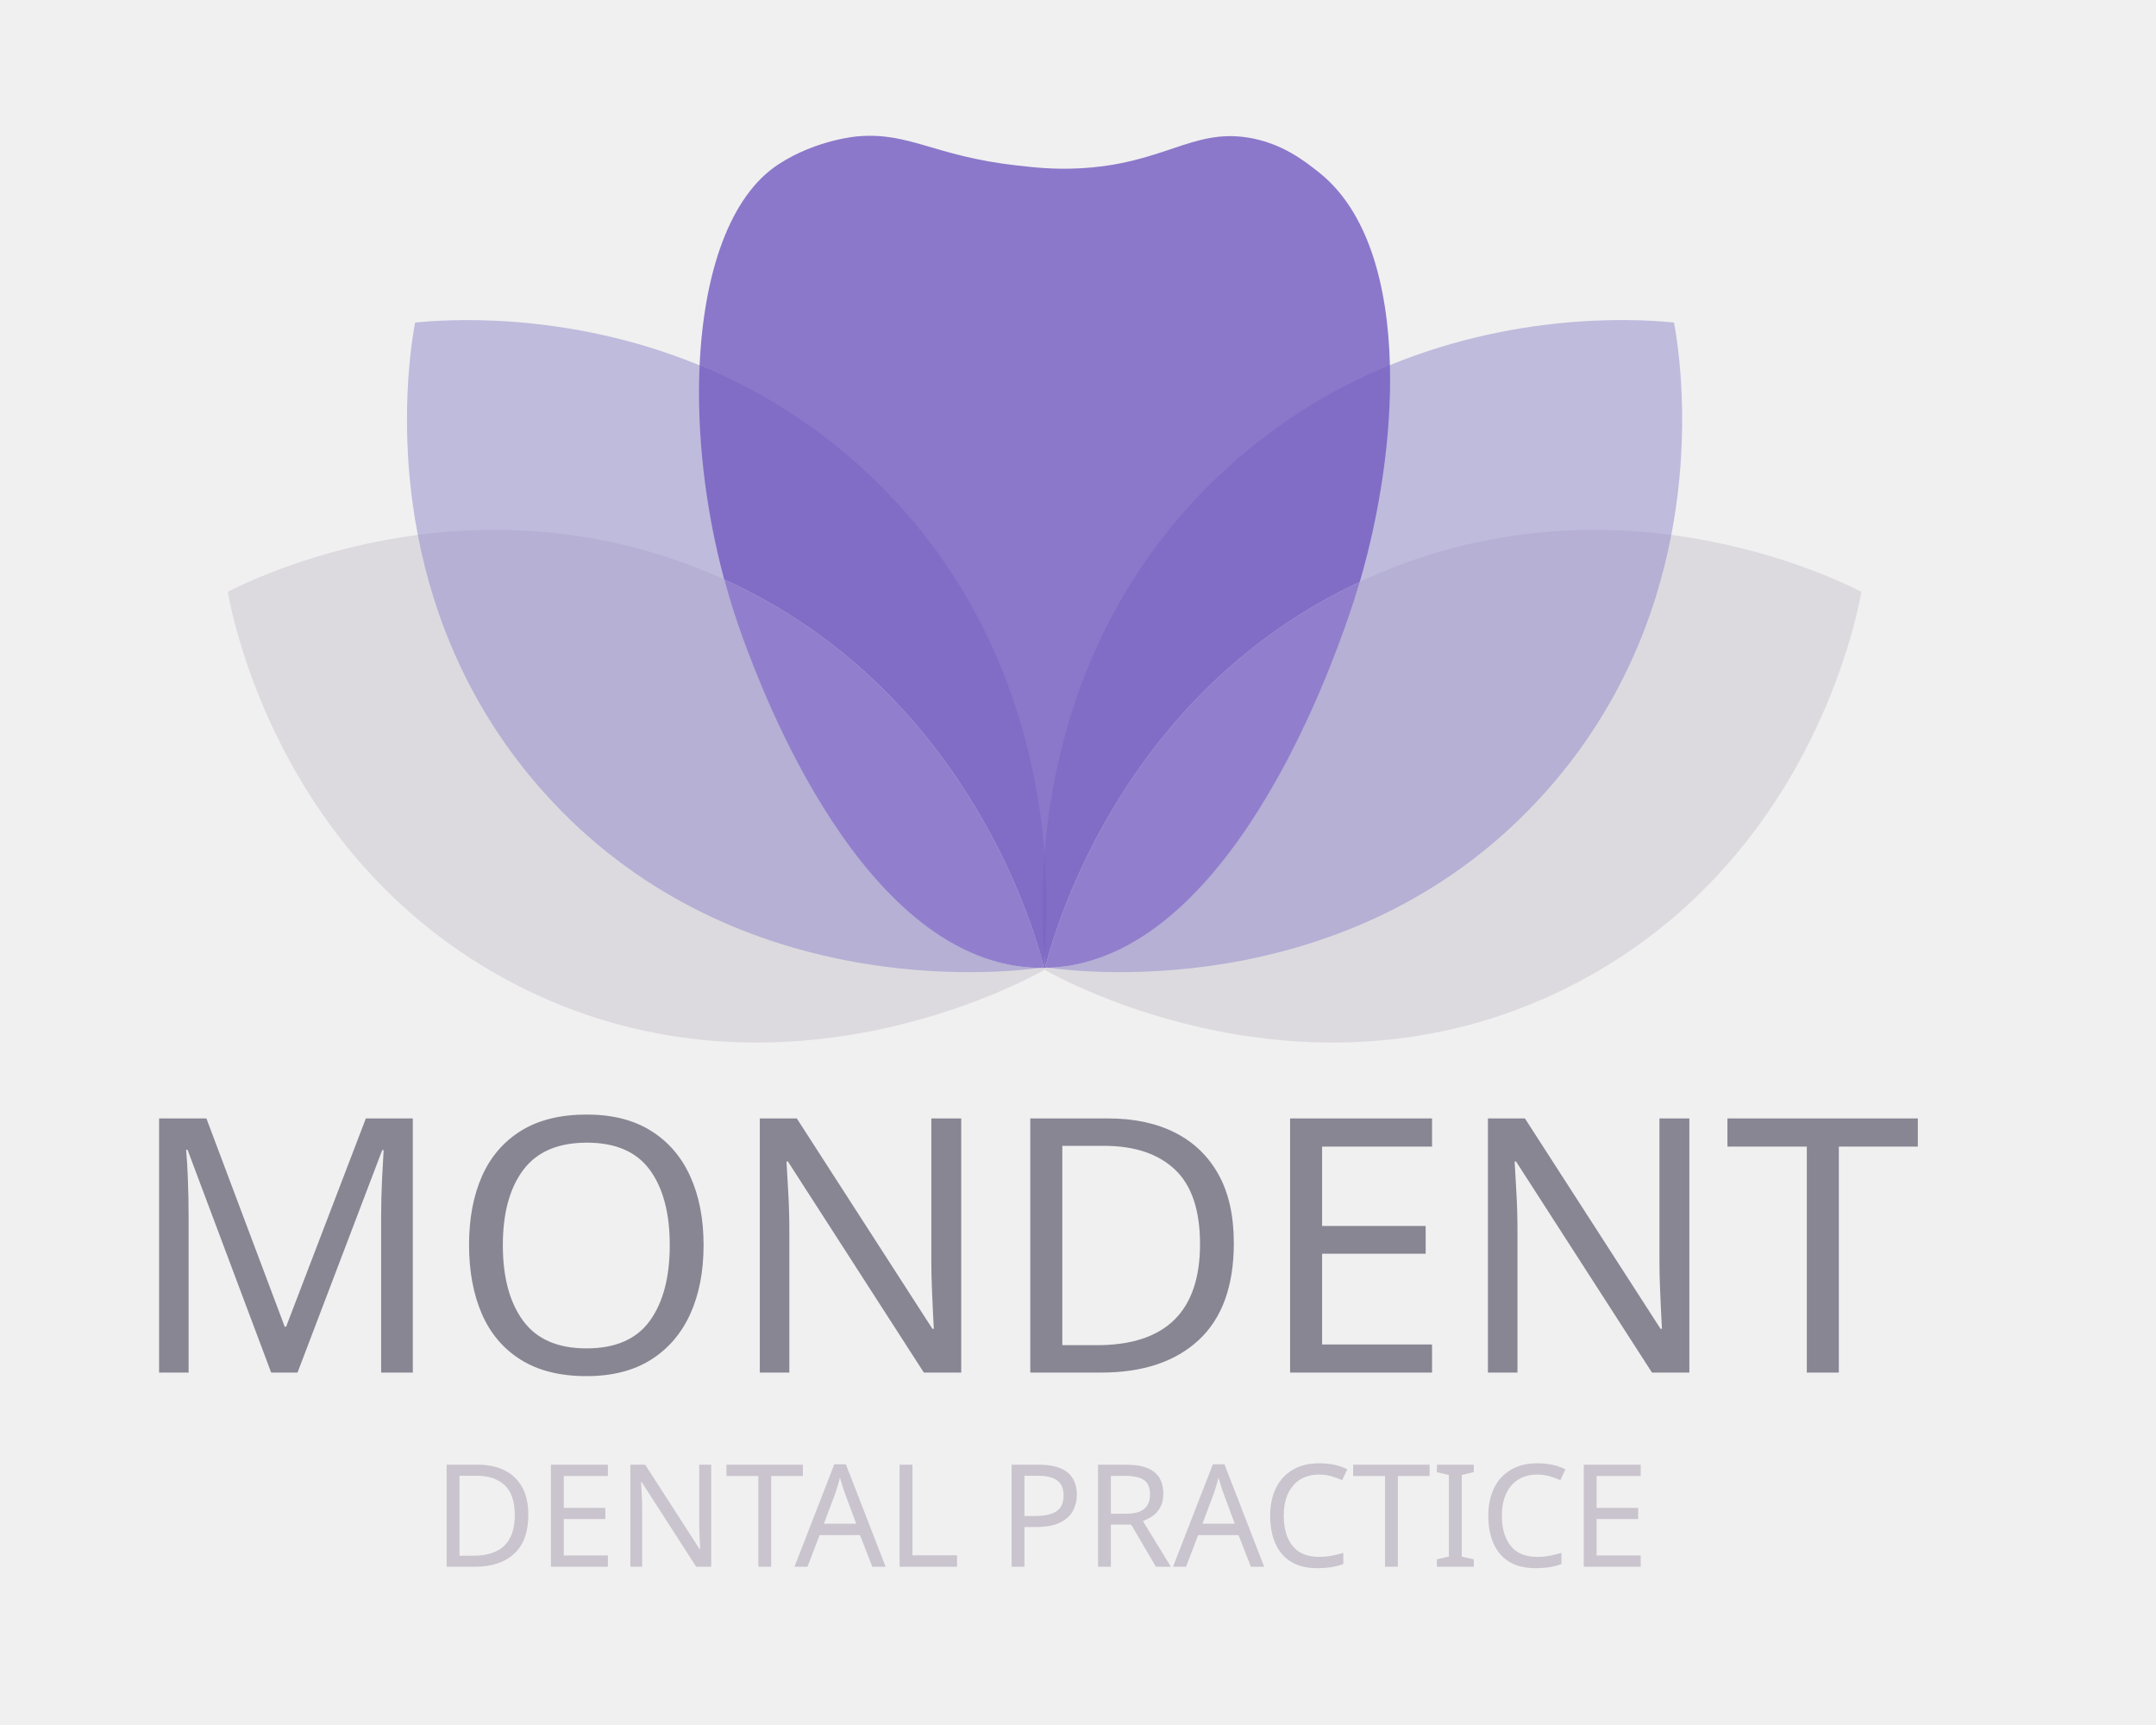
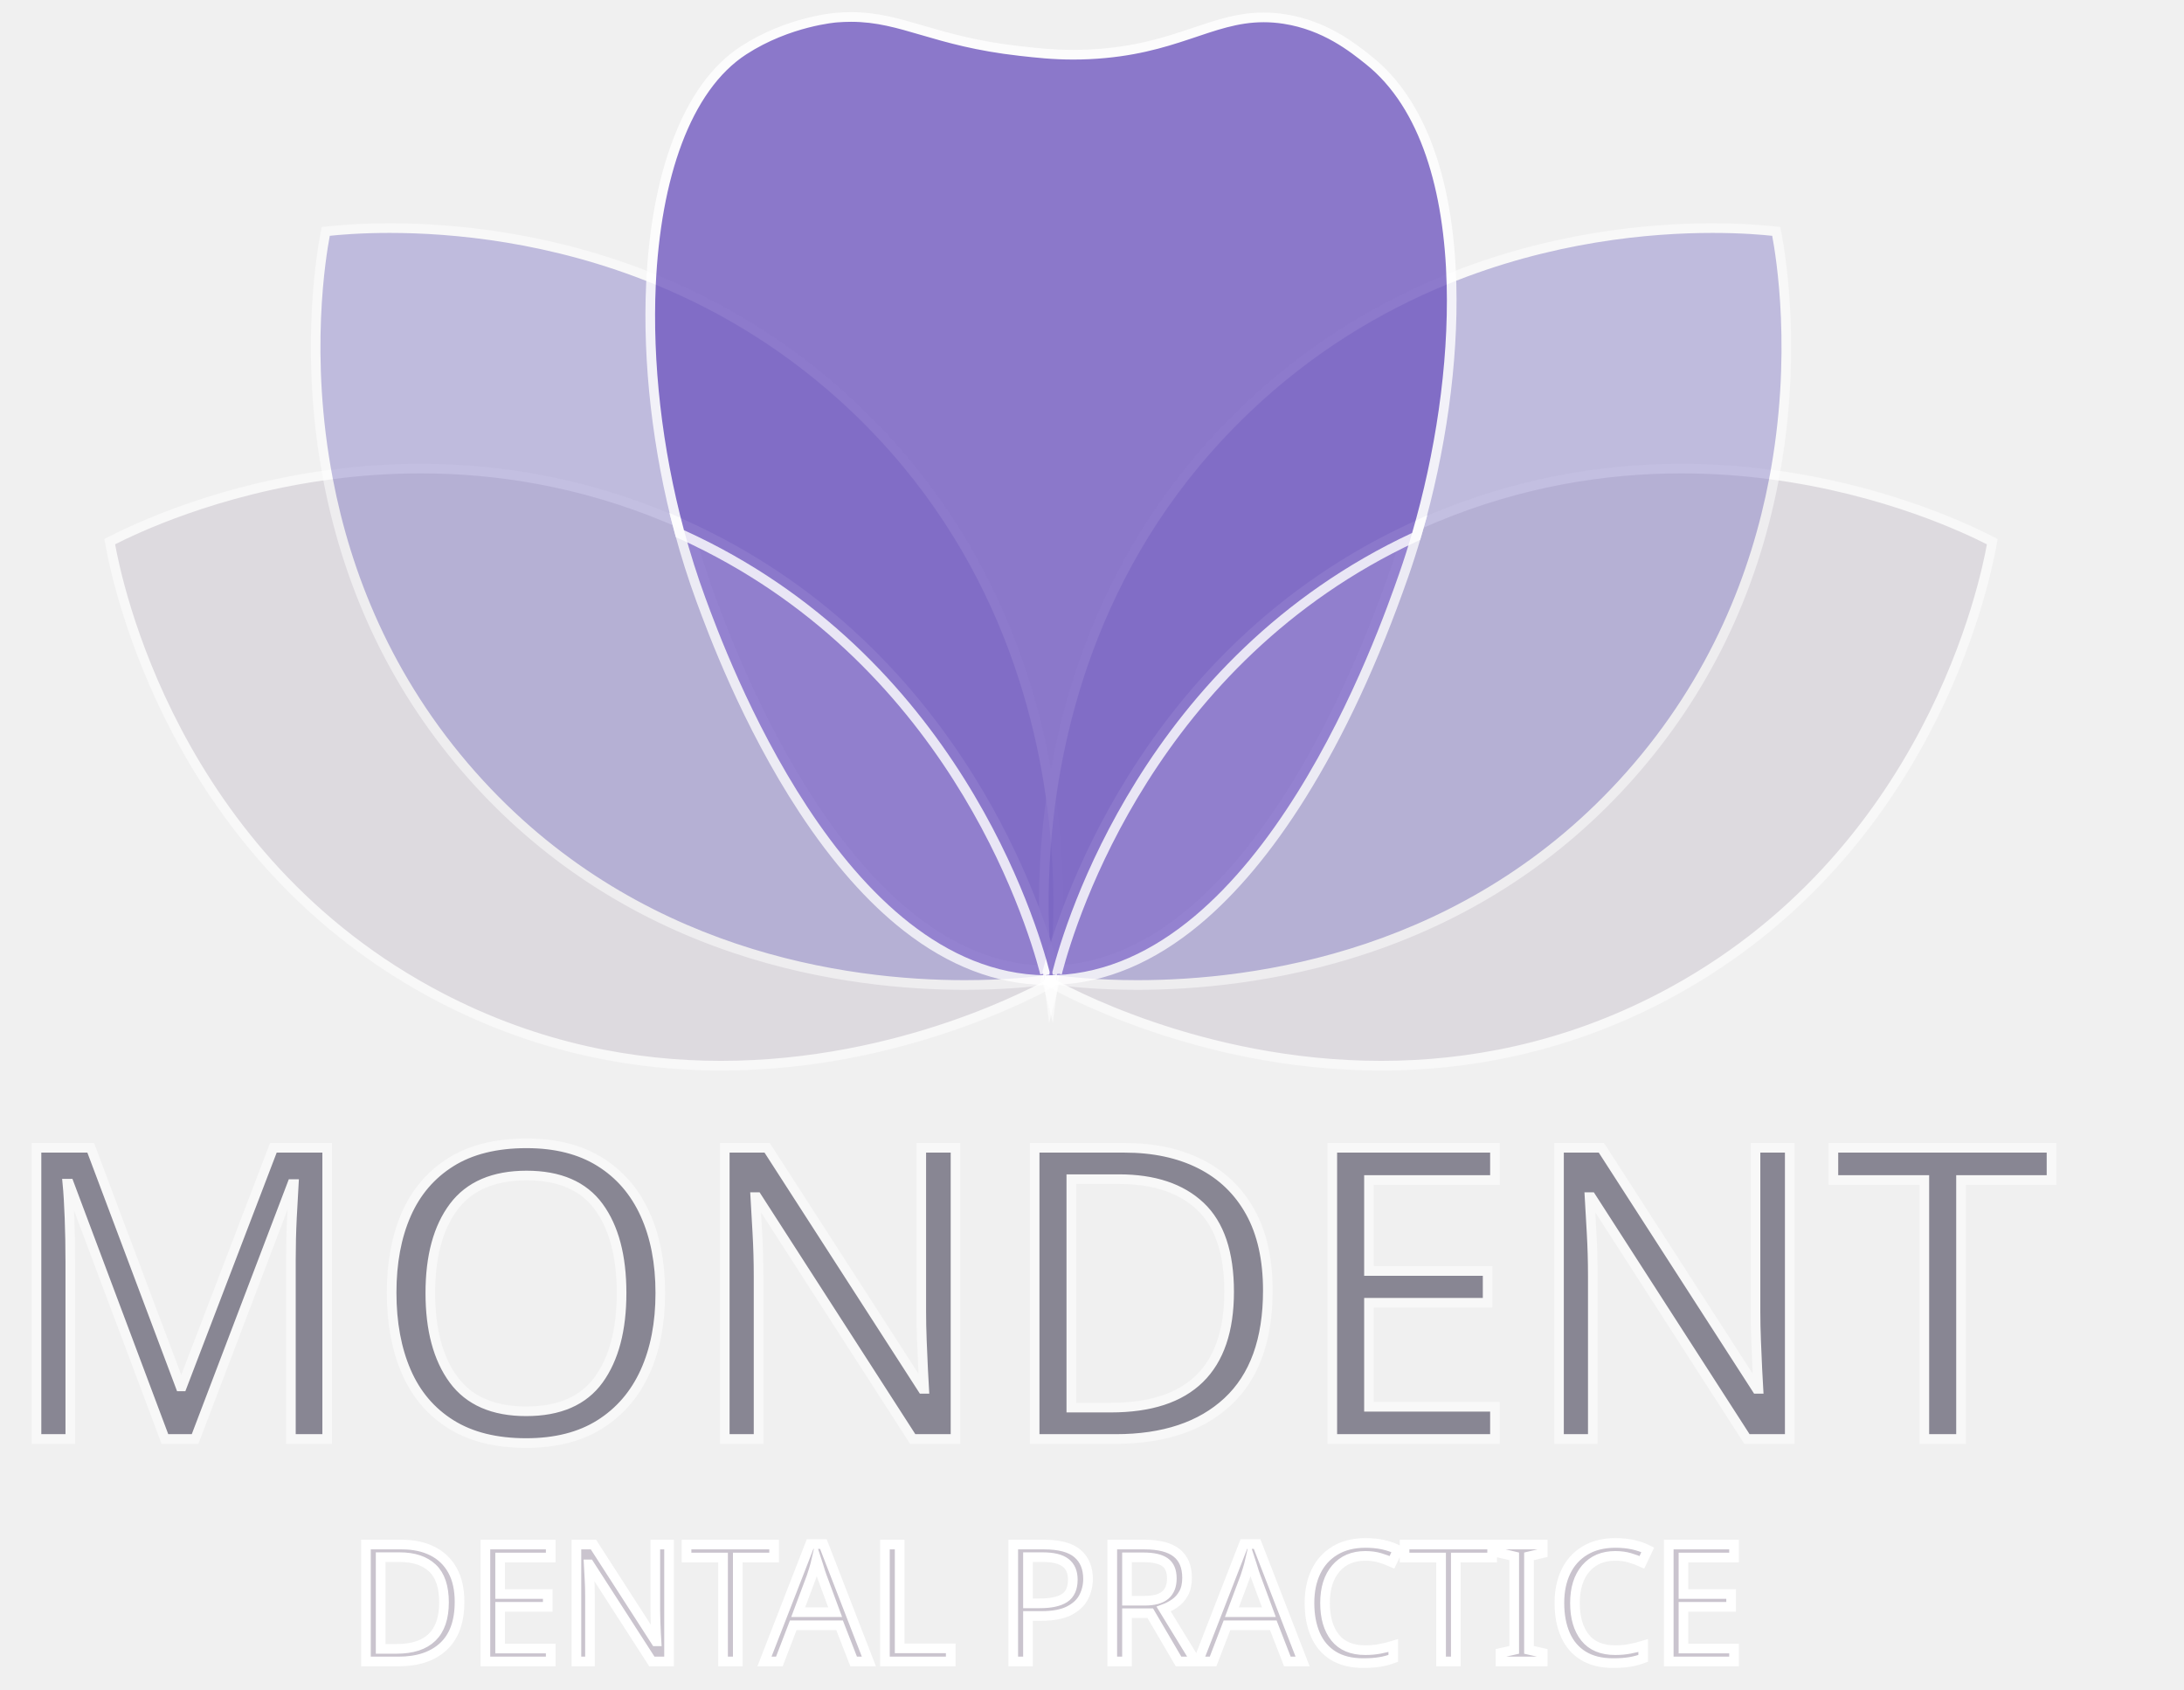
- <svg xmlns="http://www.w3.org/2000/svg" version="1.1" x="0px" y="0px" viewBox="0 0 1280 1024" style="enable-background:new 0 0 1280 1024;" xml:space="preserve">
+ <svg xmlns="http://www.w3.org/2000/svg" version="1.1" x="0px" y="0px" viewBox="0 0 1131.7 875.42" style="enable-background:new 0 0 1131.7 875.42;" xml:space="preserve">
  <style type="text/css">
- 	.st0{opacity:0.5;fill:#CAC4CE;}
- 	.st1{opacity:0.5;fill:#8D86C9;}
- 	.st2{opacity:0.75;fill:#725AC1;}
- 	.st3{opacity:0.8;fill:#725AC1;}
- 	.st4{opacity:0.51;fill:#242038;}
- 	.st5{font-family:'Futura-Medium';}
- 	.st6{font-size:211.283px;}
- 	.st7{fill:#CAC4CE;}
- 	.st8{font-size:84.81px;}
+ 	.st0{opacity:0.5;}
+ 	.st1{fill:#CAC4CE;}
+ 	.st2{fill:#FFFFFF;}
+ 	.st3{fill:#8D86C9;}
+ 	.st4{opacity:0.75;}
+ 	.st5{fill:#725AC1;}
+ 	.st6{opacity:0.8;}
+ 	.st7{opacity:0.51;fill:#242038;stroke:#FFFFFF;stroke-width:5;stroke-miterlimit:10;}
+ 	.st8{font-family:'Futura-Medium';}
+ 	.st9{font-size:211.283px;}
+ 	.st10{fill:#CAC4CE;stroke:#FFFFFF;stroke-width:5;stroke-miterlimit:10;}
+ 	.st11{font-size:84.81px;}
</style>
  <g id="Layer_1">
</g>
  <g id="Layer_2">
    <g>
-       <path class="st0" d="M620.16,575.64c-10.1,5.82-160.32,88.88-315.18,8.21c-138.14-71.99-166.65-215.23-169.79-232.54    c10-5.07,52.79-25.96,112.87-33.77c48.86-6.37,109.14-4.08,172.52,22.36c3.18,1.33,6.3,2.69,9.37,4.08    c3.19,11.88,6.88,23.58,11.06,34.97c11,29.9,71.32,194.04,176.03,195.62c1.01-0.15,1.78-0.26,2.25-0.34    c0.05-0.38,0.1-0.83,0.16-1.35c0.16,0.63,0.3,1.19,0.43,1.68C620,574.98,620.08,575.33,620.16,575.64z" />
-       <path class="st1" d="M620.16,566.32c-0.25,2.8-0.49,5.01-0.69,6.57c-6.66-25.73-48.06-164.68-189.51-228.9    c3.19,11.88,6.88,23.58,11.06,34.97c11,29.9,71.32,194.04,176.03,195.62c-23.35,3.22-184.07,19.97-295.06-105.24    c-43.96-49.58-64.78-104.15-73.93-151.79c-12.38-64.36-3.48-116.13-1.61-126.05c14.25-1.49,87.84-7.97,168.9,25.36    c33.88,13.94,69.04,34.82,101.73,65.93c76.64,72.94,98.18,162.63,103.07,223.39C622.35,533.4,621.2,554.82,620.16,566.32z" />
-       <path class="st0" d="M1105.11,351.31c-3.13,17.31-31.65,160.55-169.79,232.54c-154.86,80.67-305.06-2.39-315.16-8.21    c0.08-0.31,0.16-0.66,0.26-1.08c0.13-0.49,0.26-1.05,0.43-1.68c0.06,0.53,0.11,0.98,0.16,1.35c0.39,0.06,0.98,0.15,1.73,0.26    c0.01,0,0.01,0,0.02,0c106.68-4.43,167.3-177.96,177.76-207.91c2.4-6.86,4.66-13.94,6.77-21.19c4.05-1.89,8.21-3.73,12.44-5.49    c63.36-26.44,123.66-28.73,172.51-22.36C1052.32,325.36,1095.11,346.24,1105.11,351.31z" />
-       <path class="st1" d="M992.24,317.55c-9.15,47.64-29.96,102.21-73.93,151.79C806.49,595.49,644.2,577.54,622.76,574.5    c106.68-4.43,167.3-177.96,177.76-207.91c2.4-6.86,4.66-13.94,6.77-21.19c-139,64.81-179.85,201.94-186.45,227.48    c-0.2-1.56-0.44-3.78-0.69-6.57c-1.05-11.51-2.2-32.93,0-60.15c4.88-60.77,26.42-150.47,103.06-223.39    c32.76-31.19,68.03-52.09,101.97-66.02c80.96-33.23,154.42-26.76,168.66-25.27C995.72,201.42,1004.62,253.18,992.24,317.55z" />
-       <path class="st2" d="M619.47,572.89c-0.06,0.53-0.11,0.98-0.16,1.35c-0.48,0.08-1.24,0.19-2.25,0.34    C512.34,573,452.02,408.86,441.02,378.96c-4.18-11.39-7.87-23.09-11.06-34.97C571.41,408.2,612.81,547.16,619.47,572.89z" />
-       <path class="st2" d="M807.3,345.4c-2.11,7.25-4.37,14.33-6.77,21.19c-10.46,29.95-71.08,203.48-177.76,207.91    c-0.01,0-0.01,0-0.02,0c-0.75-0.11-1.34-0.2-1.73-0.26c-0.05-0.38-0.1-0.83-0.16-1.35C627.44,547.35,668.29,410.22,807.3,345.4z" />
-       <path class="st3" d="M807.3,345.4c-139,64.81-179.85,201.94-186.45,227.48c0.06,0.53,0.11,0.98,0.16,1.35    c0.39,0.06,0.98,0.15,1.73,0.26c-0.76,0.04-1.54,0.06-2.32,0.06c-0.18,0.01-0.35,0.01-0.53,0c-0.65,0.02-1.3,0.02-1.96,0.02    c-0.29,0-0.59,0-0.88-0.01c1.01-0.15,1.78-0.26,2.25-0.34c0.05-0.38,0.1-0.83,0.16-1.35c-6.66-25.73-48.06-164.68-189.51-228.9    c-11.44-42.56-16.42-87.25-14.6-127.14c2.52-54.78,17.86-100.54,46.97-119.39c22.76-14.73,46.91-16.51,46.91-16.51    c30.92-2.62,45.59,11.8,94.44,17.28c10.95,1.23,21.81,2.45,36.59,1.74c50.32-2.44,67.14-23.48,100.41-18.32    c20.49,3.18,34.39,14.32,42.75,21.01c28.32,22.69,40.52,65.59,41.77,114.1C826.27,258.61,819.18,304.62,807.3,345.4z" />
+       <g>
+         <g class="st0">
+           <path class="st1" d="M373.58,552.06c-51.41,0-100.29-11.89-145.29-35.33C169.85,486.28,123.9,439.91,91.71,378.9      c-24.06-45.59-32.5-85.38-34.52-96.49l-0.33-1.83l1.66-0.84c15.35-7.78,57.15-26.67,113.68-34.01c15.27-1.99,30.67-3,45.78-3      c44.34,0,87.41,8.59,128.02,25.54c3,1.25,6.09,2.6,9.44,4.11l1.08,0.49l0.31,1.14c3.19,11.88,6.89,23.57,11,34.75      c5.78,15.71,23.3,63.32,52.68,108.01c37.01,56.3,77.67,85.23,120.84,85.97l0.16-0.02l1.5-12.6l3.34,12.81l0.43,1.69l0.71,2.93      l-1.62,0.93C538.12,512.93,467.5,552.06,373.58,552.06z" />
+           <path class="st2" d="M217.98,245.23c38.83,0,82.16,6.61,127.06,25.34c3.18,1.33,6.29,2.69,9.37,4.08      c3.19,11.88,6.88,23.58,11.06,34.97c11,29.9,71.32,194.04,176.03,195.62c1.01-0.15,1.78-0.26,2.25-0.34      c0.05-0.38,0.1-0.83,0.16-1.35c0.16,0.63,0.3,1.19,0.43,1.68c0.1,0.41,0.19,0.76,0.26,1.08c-6.83,3.94-77.85,43.25-171.04,43.25      c-44.51,0-94.08-8.97-144.14-35.04C91.3,442.52,62.79,299.28,59.65,281.97c10-5.07,52.79-25.96,112.87-33.77      C186.77,246.35,202,245.23,217.98,245.23 M217.98,240.23c-15.22,0-30.73,1.02-46.11,3.02c-56.91,7.4-99.02,26.43-114.49,34.26      l-3.32,1.69l0.67,3.67c2.03,11.2,10.55,51.3,34.77,97.21c14.36,27.22,31.83,51.97,51.91,73.58      c24.69,26.55,53.53,48.52,85.72,65.3c45.36,23.63,94.63,35.61,146.45,35.61c39.59,0,79.8-6.87,119.52-20.42      c30.86-10.53,50.41-21.43,54.02-23.5l3.24-1.87l-0.87-3.63l-0.14-0.57l-0.13-0.52l-0.01-0.03l-0.01-0.03l-0.15-0.61      c-0.08-0.34-0.18-0.7-0.28-1.08l-6.67-25.66l-2.8,23.55c-22.16-0.87-43.94-9.57-64.79-25.87      c-17.99-14.07-35.46-33.89-51.91-58.91c-29.22-44.45-46.67-91.86-52.4-107.44l-0.02-0.06c-4.08-11.11-7.75-22.73-10.93-34.54      l-0.61-2.29l-2.16-0.97c-3.38-1.52-6.49-2.88-9.5-4.14C306.05,248.88,262.65,240.23,217.98,240.23L217.98,240.23z" />
+         </g>
+         <g class="st0">
+           <path class="st3" d="M541.68,504.83l0.18,2.88c-5.56,0.77-20.78,2.55-41.95,2.55c-59.4,0-171.56-14.11-255.33-108.6      c-38.23-43.11-63.3-94.58-74.51-152.98c-11.96-62.17-4.26-112.91-1.62-126.98l0.34-1.83l1.85-0.19      c9.45-0.99,20.24-1.51,31.2-1.51c33.37,0,84.56,4.69,138.91,27.04c38.24,15.74,72.73,38.09,102.51,66.43      c76.73,73.02,98.82,162.66,103.84,225c2.13,26.47,1.17,47.55,0,60.57c-0.23,2.61-0.47,4.92-0.7,6.66l-1.65,12.87L541.68,504.83z       M358.26,279.19c2.85,10.09,6.06,20.02,9.57,29.57c5.78,15.71,23.3,63.32,52.68,108.01c36.95,56.21,77.53,85.13,120.62,85.96      C533.23,473.11,491.52,342.36,358.26,279.19z" />
+           <path class="st2" d="M201.85,120.66c31.96,0,83.26,4.36,137.96,26.85c33.88,13.94,69.04,34.82,101.73,65.93      c76.64,72.94,98.18,162.63,103.07,223.39c2.19,27.23,1.04,48.65,0,60.15c-0.25,2.8-0.49,5.01-0.69,6.57      c-6.66-25.73-48.06-164.68-189.51-228.9c3.19,11.88,6.88,23.58,11.06,34.97c11,29.9,71.32,194.04,176.03,195.62      c-5.96,0.82-20.87,2.52-41.61,2.52c-60.54,0-170.79-14.5-253.46-107.76c-43.96-49.58-64.78-104.15-73.93-151.79      c-12.38-64.36-3.48-116.13-1.61-126.05C175.54,121.67,186.45,120.66,201.85,120.66 M201.85,115.66L201.85,115.66      c-11.04,0-21.92,0.53-31.46,1.52l-3.71,0.39l-0.69,3.66c-2.66,14.18-10.42,65.31,1.62,127.92      c11.3,58.84,36.56,110.71,75.09,154.17c37,41.74,83.16,72.12,137.18,90.28c47.13,15.84,91.28,19.17,120.02,19.17      c19.5,0,34-1.5,40.63-2.35l5.05,19.52l3.3-25.75c0.23-1.78,0.47-4.12,0.71-6.76c1.18-13.11,2.15-34.34,0-60.99      c-5.06-62.78-27.31-153.05-104.61-226.61c-30.01-28.56-64.75-51.08-103.28-66.93C286.98,120.38,235.44,115.66,201.85,115.66      L201.85,115.66z M537.81,500.1c-21.65-1.19-42.93-9.86-63.31-25.8c-17.99-14.07-35.46-33.89-51.91-58.91      c-29.22-44.45-46.67-91.86-52.4-107.44l-0.02-0.06c-2.86-7.79-5.52-15.83-7.95-24C486.21,345.31,528.15,465.86,537.81,500.1      L537.81,500.1z" />
+         </g>
+         <g class="st0">
+           <path class="st1" d="M715.64,552.06c-93.92,0-164.53-39.13-172.28-43.59l-1.62-0.93l0.7-2.9l0.44-1.72l3.33-12.84l1.49,12.56      c43.79-2.05,84.98-33.4,122.35-93.19c19.67-31.48,37.36-69.51,52.56-113.02c2.31-6.6,4.58-13.69,6.73-21.06l0.32-1.09l1.03-0.48      c4.16-1.94,8.38-3.8,12.53-5.53c40.6-16.94,83.67-25.54,128.01-25.54c15.11,0,30.51,1.01,45.78,3      c56.53,7.35,98.33,26.23,113.68,34.01l1.66,0.84l-0.33,1.83c-2,11.09-10.42,50.83-34.51,96.49      c-32.19,61-78.14,107.37-136.58,137.82C815.93,540.17,767.05,552.06,715.64,552.06z" />
+           <path class="st2" d="M871.24,245.23c15.99,0,31.21,1.12,45.46,2.98c60.08,7.81,102.87,28.7,112.87,33.77      c-3.13,17.31-31.65,160.55-169.79,232.54c-50.05,26.07-99.63,35.04-144.13,35.04c-93.2,0-164.19-39.32-171.03-43.25      c0.08-0.31,0.16-0.66,0.26-1.08c0.13-0.49,0.26-1.05,0.43-1.68c0.06,0.53,0.11,0.98,0.16,1.35c0.39,0.06,0.98,0.15,1.73,0.26      c0.01,0,0.01,0,0.02,0c106.68-4.43,167.3-177.96,177.76-207.91c2.4-6.86,4.66-13.94,6.77-21.19c4.05-1.89,8.21-3.73,12.44-5.49      C789.07,251.84,832.42,245.23,871.24,245.23 M871.24,240.23L871.24,240.23c-44.68,0-88.07,8.66-128.98,25.73      c-4.18,1.74-8.43,3.62-12.63,5.58l-2.05,0.96l-0.63,2.17c-2.14,7.32-4.39,14.37-6.69,20.94      c-15.14,43.35-32.75,81.21-52.32,112.53c-16.64,26.62-34.34,47.83-52.61,63.05c-21.03,17.51-43.02,27.19-65.41,28.82      l-2.78-23.36l-6.67,25.65c-0.1,0.39-0.19,0.75-0.28,1.09l-0.15,0.61l-0.01,0.03l-0.01,0.03l-0.13,0.53l-0.14,0.56l-0.87,3.63      l3.24,1.87c3.61,2.08,23.17,12.98,54.01,23.5c39.71,13.55,79.92,20.42,119.52,20.42c51.81,0,101.09-11.98,146.44-35.61      c32.19-16.77,61.03-38.74,85.72-65.3c20.09-21.61,37.55-46.36,51.92-73.58c24.26-45.98,32.74-86.03,34.76-97.21l0.66-3.67      l-3.32-1.68c-15.46-7.84-57.57-26.87-114.49-34.26C901.97,241.24,886.46,240.23,871.24,240.23L871.24,240.23z" />
+         </g>
+         <g class="st0">
+           <path class="st3" d="M542.82,503.86c-0.22-1.72-0.46-4.03-0.7-6.66c-0.97-10.63-2.26-32.64,0-60.57      c5.01-62.34,27.08-151.98,103.83-225c29.84-28.41,64.41-50.79,102.75-66.52c54.28-22.28,105.37-26.95,138.68-26.95      c10.96,0,21.75,0.52,31.19,1.51l1.85,0.19l0.34,1.83c2.64,14.07,10.34,64.81-1.62,126.98c-11.21,58.4-36.28,109.87-74.51,152.98      c-83.76,94.5-195.91,108.6-255.3,108.6c-21.63,0-36.91-1.84-42.48-2.62l0.01-0.18l-2.4,9.3L542.82,503.86z M727.74,280.74      c-130.67,63.69-171.75,192.4-179.61,221.87c43.69-2.27,84.7-33.61,121.93-93.17c19.67-31.48,37.36-69.51,52.56-113.02      C724.37,291.45,726.08,286.19,727.74,280.74z" />
+           <path class="st2" d="M887.38,120.66c15.4,0,26.3,1.01,30.93,1.5c1.86,9.92,10.76,61.69-1.61,126.05      c-9.15,47.64-29.96,102.21-73.93,151.79c-82.65,93.24-192.89,107.76-253.43,107.76c-21.37,0-36.53-1.81-42.13-2.6      c106.68-4.43,167.3-177.96,177.76-207.91c2.4-6.86,4.66-13.94,6.77-21.19C592.75,340.88,551.9,478,545.3,503.55      c-0.2-1.56-0.44-3.78-0.69-6.57c-1.05-11.51-2.2-32.93,0-60.15c4.88-60.77,26.42-150.47,103.06-223.39      c32.76-31.19,68.03-52.09,101.97-66.02C804.26,125.01,855.46,120.66,887.38,120.66 M887.38,115.66v5V115.66      c-33.54,0-84.98,4.71-139.63,27.14c-38.62,15.85-73.45,38.4-103.52,67.02c-77.32,73.57-99.56,163.84-104.6,226.61      c-2.27,28.11-0.97,50.29,0,61c0.24,2.66,0.48,5,0.71,6.75l3.3,25.79l5.05-19.56c6.87,0.88,21.23,2.36,40.65,2.36      c28.73,0,72.88-3.33,120.02-19.18c54.01-18.16,100.16-48.53,137.15-90.27c38.53-43.45,63.8-95.32,75.09-154.17      c12.04-62.61,4.28-113.74,1.62-127.92l-0.69-3.66l-3.71-0.39C909.3,116.19,898.42,115.66,887.38,115.66L887.38,115.66z       M551.48,499.87c9.66-34.14,50.96-152.45,172.13-214.27c-1.1,3.43-2.22,6.77-3.35,10c-15.14,43.35-32.75,81.21-52.32,112.53      c-16.64,26.62-34.34,47.83-52.61,63.05C594.79,488.28,573.33,497.92,551.48,499.87L551.48,499.87z" />
+         </g>
+         <g class="st4">
+           <path class="st5" d="M541.47,507.74c-45-0.68-87.11-30.36-125.15-88.22c-29.7-45.17-47.37-93.19-53.17-108.97      c-4.18-11.39-7.92-23.22-11.15-35.24l-1.37-5.11l4.82,2.19c141.54,64.25,183.86,203.32,190.9,230.55l0.12,0.46      c0,0-0.19,1.58-0.22,1.85l-0.25,1.85l-1.84,0.29c-0.41,0.06-2.48,0.37-2.48,0.37L541.47,507.74z" />
+           <path class="st2" d="M354.41,274.65c141.46,64.21,182.86,203.17,189.51,228.9c-0.06,0.53-0.11,0.98-0.16,1.35      c-0.48,0.08-1.24,0.19-2.25,0.34c-104.71-1.58-165.03-165.72-176.03-195.62C361.3,298.23,357.61,286.53,354.41,274.65       M346.84,265.72l2.75,10.23c3.25,12.09,7.02,24,11.2,35.39l0.02,0.07c5.83,15.85,23.57,64.07,53.43,109.48      c17.05,25.94,35.25,46.56,54.1,61.3c23.33,18.24,47.92,27.67,73.09,28.05l0.41,0.01l0.4-0.06l0.25-0.04      c0.91-0.13,1.6-0.24,2.05-0.31l3.68-0.58l0.49-3.7c0.04-0.29,0.08-0.61,0.12-0.98l0.05-0.44l0.11-0.93l-0.24-0.91      c-3.98-15.36-16.3-56-44.81-101.42c-16.57-26.4-36.01-50.16-57.76-70.63c-26.48-24.91-56.67-45.15-89.71-60.15L346.84,265.72      L346.84,265.72z" />
+         </g>
+         <g class="st4">
+           <path class="st5" d="M547.01,507.66l-0.18-0.03c-0.77-0.11-1.36-0.2-1.75-0.27l-1.83-0.29l-0.25-1.84      c-0.04-0.28-0.17-1.39-0.17-1.39l-0.06-0.47l0.12-0.45c6.94-26.87,48.6-164.21,187.81-229.12l5-2.33l-1.55,5.3      c-2.18,7.46-4.47,14.63-6.81,21.31c-15.32,43.86-33.17,82.23-53.04,114.02c-38.44,61.51-81.16,93.66-126.98,95.56l-0.05,0      H547.01z" />
+           <path class="st2" d="M731.75,276.06c-2.11,7.25-4.37,14.33-6.77,21.19c-10.46,29.95-71.08,203.48-177.76,207.91      c-0.01,0-0.01,0-0.02,0c-0.75-0.11-1.34-0.2-1.73-0.26c-0.05-0.38-0.1-0.83-0.16-1.35C551.9,478,592.75,340.88,731.75,276.06       M739.64,266.87l-10.01,4.67c-32.47,15.14-62.14,35.4-88.18,60.21c-21.4,20.38-40.51,43.98-56.82,70.15      c-28.11,45.09-40.25,85.24-44.17,100.41l-0.23,0.91l0.11,0.93l0.05,0.44c0.04,0.37,0.08,0.7,0.12,0.98l0.49,3.68l3.67,0.59      c0.36,0.06,0.89,0.14,1.56,0.24l0.22,0.03l0.37,0.06h0.37h0.1l0.13,0c25.64-1.06,50.64-11.59,74.3-31.3      c19.09-15.9,37.49-37.91,54.69-65.43c19.97-31.95,37.9-70.48,53.28-114.53c2.36-6.73,4.66-13.95,6.85-21.44L739.64,266.87      L739.64,266.87z" />
+         </g>
+         <g class="st6">
+           <path class="st5" d="M542.39,507.75c-0.32,0-0.66,0-0.99-0.01l-0.25-4.93c-7.94-29.83-50.52-163.58-187.77-225.88l-1.07-0.49      L352,275.3c-11.31-42.08-16.53-87.51-14.69-127.9c2.75-59.97,19.84-103.07,48.11-121.38c23.04-14.91,47.07-16.83,48.08-16.9      c2.51-0.21,5.03-0.32,7.48-0.32c13.32,0,24.21,3.18,36.81,6.87c13.18,3.85,28.11,8.22,50.61,10.75l0.13,0.01      c8.82,0.99,17.14,1.92,27.56,1.92c2.78,0,5.65-0.07,8.5-0.21c24.05-1.17,40.28-6.62,54.59-11.43c12.29-4.13,22.91-7.7,35.63-7.7      c3.55,0,7.05,0.27,10.69,0.84c21.14,3.28,35.41,14.7,43.93,21.53c33.53,26.86,41.73,77.9,42.71,115.99      c1.03,40.1-5.36,86.06-18,129.4l-0.32,1.09l-1.03,0.48C596.4,341.94,555.02,476.18,547.84,503.72c0.04,0.32,0.07,0.6,0.1,0.85      l-0.5,0.07l-0.13,3.02c-0.78,0.04-1.57,0.06-2.36,0.07c-0.11,0.01-0.23,0.01-0.34,0.01c-0.1,0-0.19,0-0.29-0.01      C543.68,507.75,543.04,507.75,542.39,507.75z" />
+           <path class="st2" d="M440.98,11.3c26.26,0,42.29,12.56,87.14,17.6c8.71,0.98,17.36,1.95,27.97,1.95c2.73,0,5.6-0.06,8.62-0.21      c44.86-2.18,63.1-19.13,90.1-19.13c3.29,0,6.7,0.25,10.31,0.81c20.49,3.18,34.39,14.32,42.75,21.01      c28.32,22.69,40.52,65.59,41.77,114.1c1.08,41.85-6.01,87.85-17.9,128.64C592.75,340.88,551.9,478,545.3,503.55      c0.06,0.53,0.11,0.98,0.16,1.35c0.39,0.06,0.98,0.15,1.73,0.26c-0.76,0.04-1.54,0.06-2.32,0.06c-0.09,0.01-0.18,0.01-0.26,0.01      c-0.09,0-0.18,0-0.26-0.01c-0.65,0.02-1.3,0.02-1.96,0.02c-0.29,0-0.59,0-0.88-0.01c1.01-0.15,1.78-0.26,2.25-0.34      c0.05-0.38,0.1-0.83,0.16-1.35c-6.66-25.73-48.06-164.68-189.51-228.9c-11.44-42.56-16.42-87.25-14.6-127.14      c2.52-54.78,17.86-100.54,46.97-119.39c22.76-14.73,46.91-16.51,46.91-16.51C436.21,11.4,438.64,11.3,440.98,11.3 M440.98,6.3      c-2.51,0-5.1,0.11-7.69,0.33c-1.39,0.11-25.84,2.16-49.23,17.29c-14.98,9.7-26.9,26.07-35.42,48.66      c-7.86,20.82-12.51,45.96-13.83,74.71c-1.85,40.65,3.4,86.34,14.77,128.67l0.61,2.28l2.15,0.98      c136.94,62.16,178.94,196.02,186.5,224.7c-0.01,0.12-0.03,0.23-0.04,0.34l0.14,0.02c0.05,0.19,0.1,0.37,0.14,0.54l1.34-0.35      l0.57,0.08l0.3,5.7c0.36,0.02,0.73,0.02,1.09,0.02c0.62,0,1.26,0,1.93-0.02c0.1,0,0.2,0.01,0.3,0.01c0.14,0,0.27,0,0.41-0.01      c0.74,0,1.54-0.03,2.42-0.07l0.28-5.56l1.09-0.15l1.34,0.34c0.05-0.18,0.09-0.36,0.14-0.54l0.14-0.02      c-0.01-0.11-0.03-0.22-0.04-0.34c7.46-28.33,48.82-160.51,183.48-223.3l2.05-0.96l0.63-2.17      c12.71-43.59,19.13-89.82,18.09-130.17C753.22,91.91,738.12,51.15,711,29.42c-8.72-6.99-23.31-18.67-45.11-22.05      c-3.78-0.59-7.4-0.87-11.07-0.87c-13.13,0-23.93,3.63-36.43,7.83c-14.16,4.76-30.21,10.16-53.92,11.31      c-2.82,0.14-5.64,0.21-8.38,0.21c-10.28,0-18.54-0.93-27.28-1.9l-0.13-0.01c-22.28-2.5-37.1-6.84-50.19-10.66      C465.7,9.53,454.66,6.3,440.98,6.3L440.98,6.3z" />
+         </g>
+       </g>
+       <text transform="matrix(1 0 0 1 -1.5956 745.4532)" class="st7 st8 st9">MONDENT</text>
+       <text transform="matrix(1 0 0 1 181.3882 860.7062)" class="st10 st8 st11">DENTAL PRACTICE</text>
    </g>
-     <text transform="matrix(1 0 0 1 73.9485 814.7944)" class="st4 st5 st6">MONDENT</text>
-     <text transform="matrix(1 0 0 1 256.9323 930.0474)" class="st7 st5 st8">DENTAL PRACTICE</text>
  </g>
</svg>
